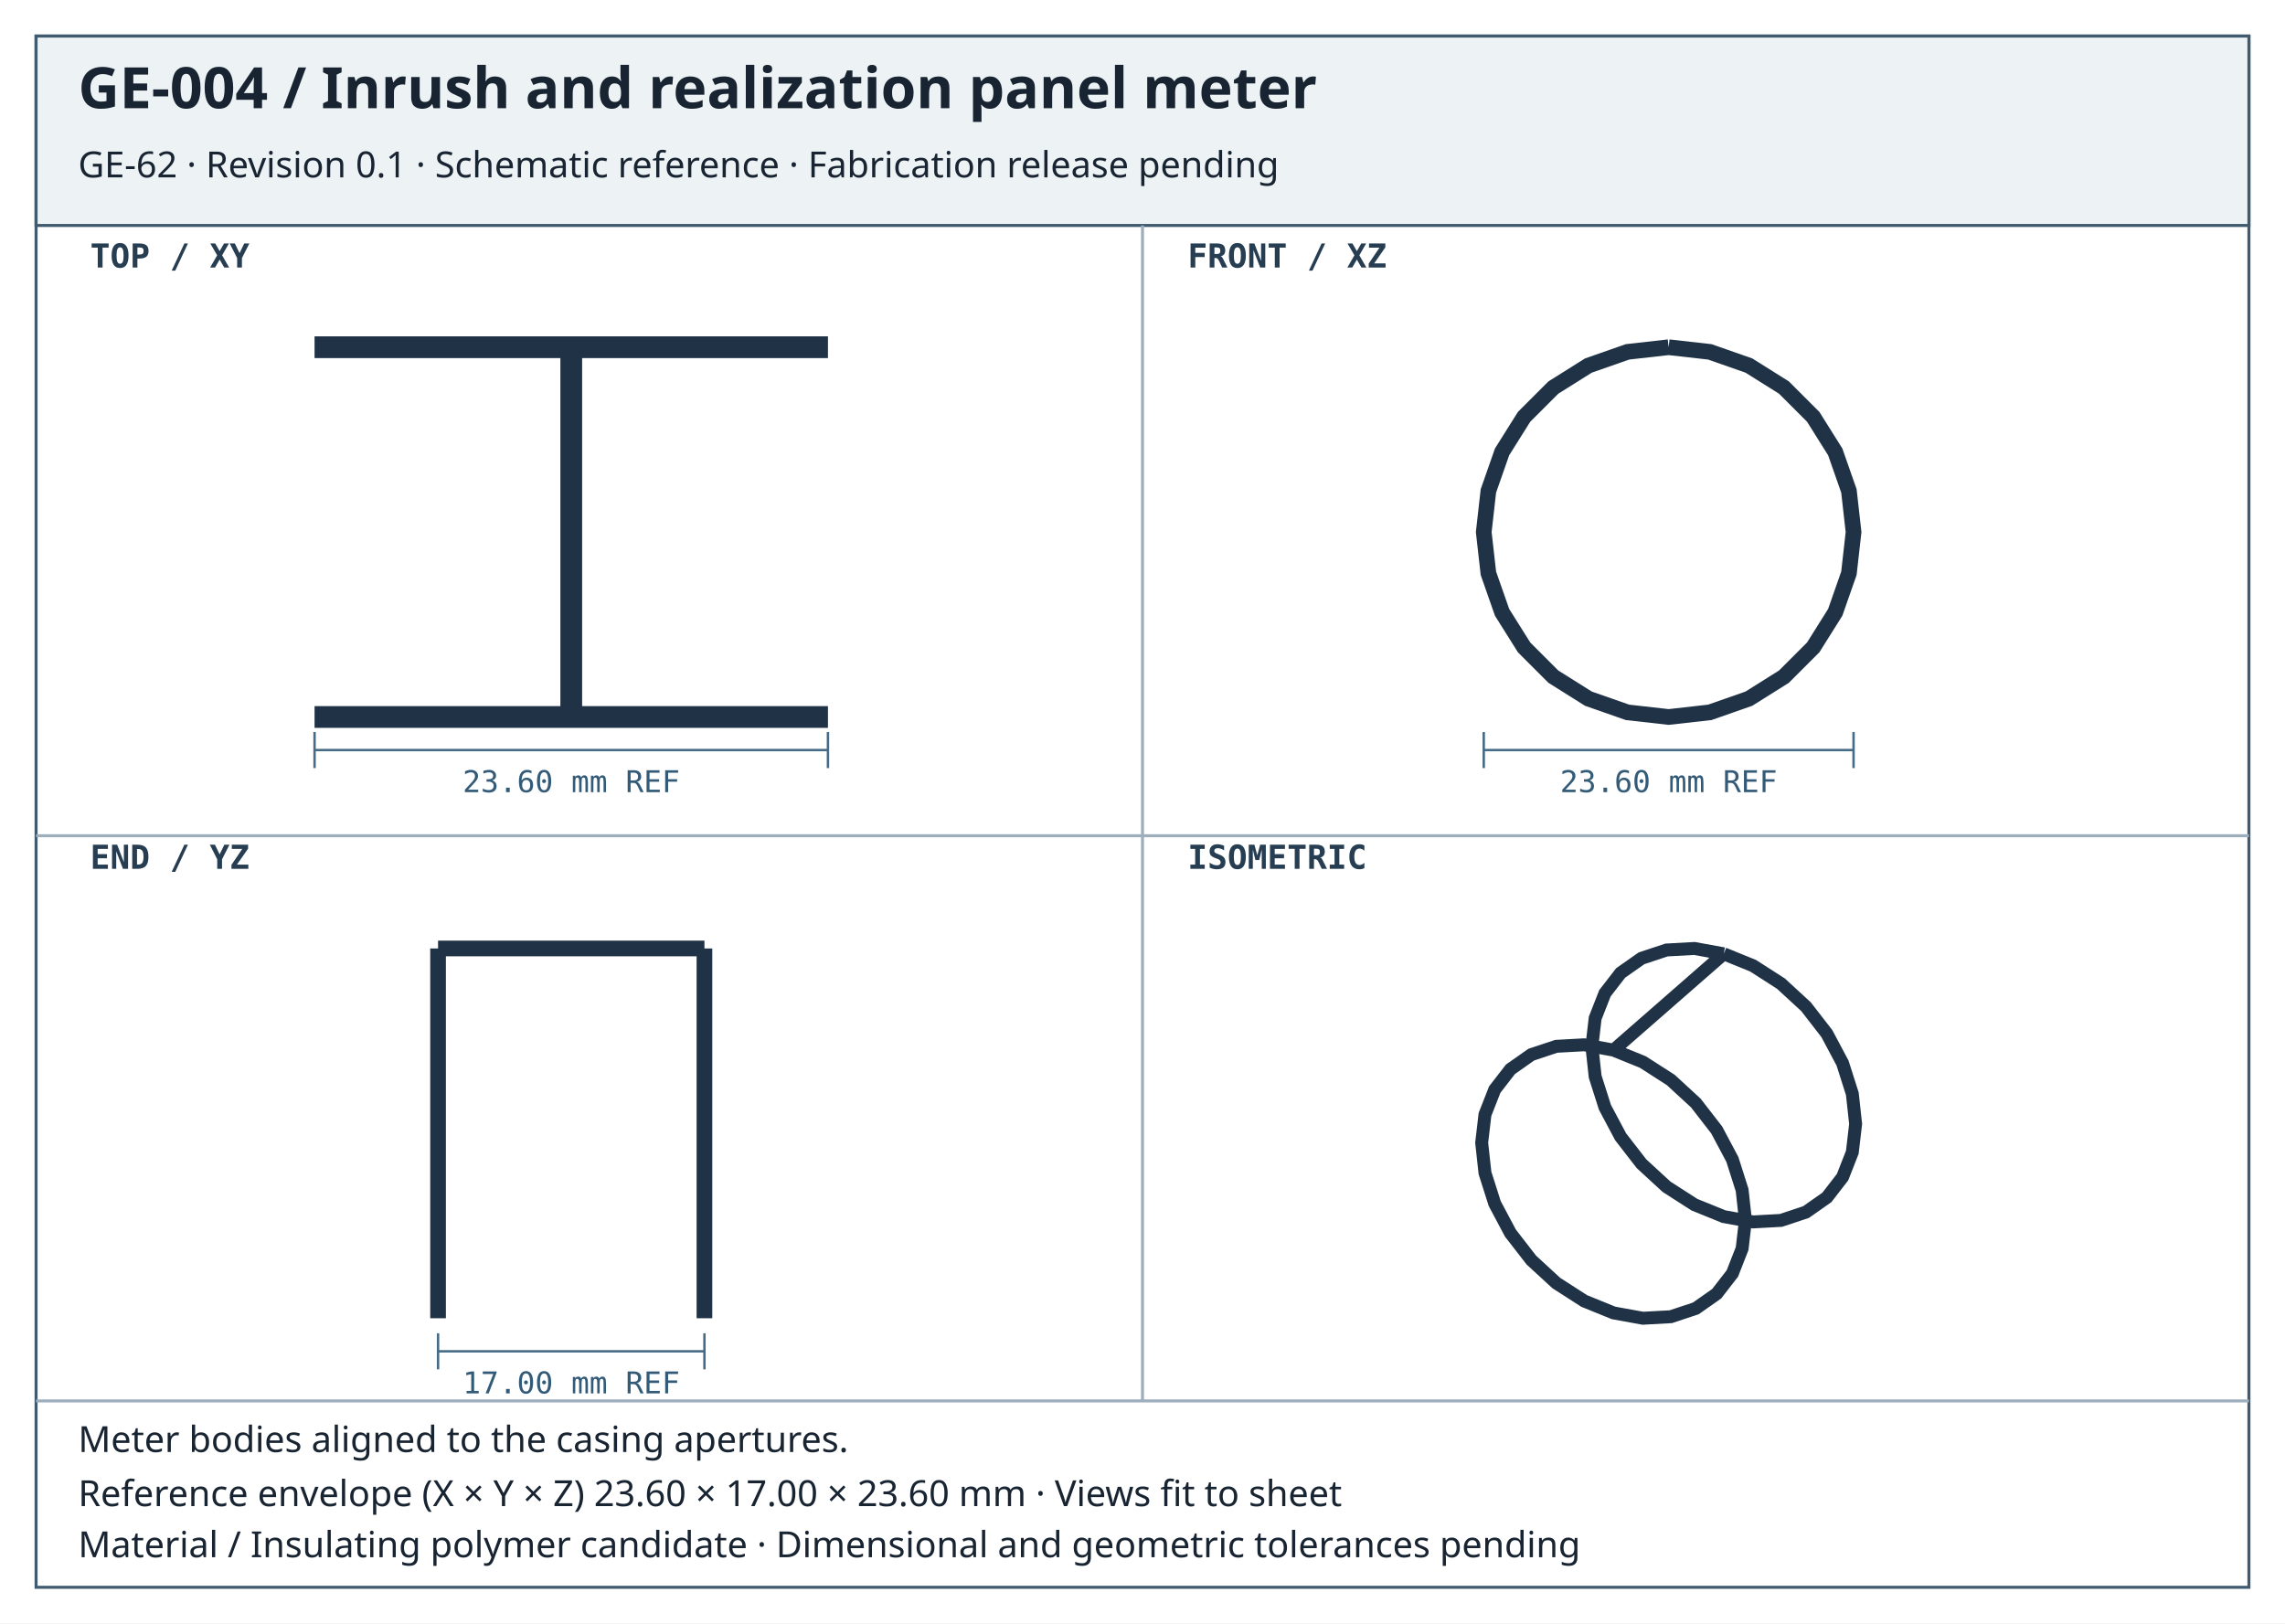
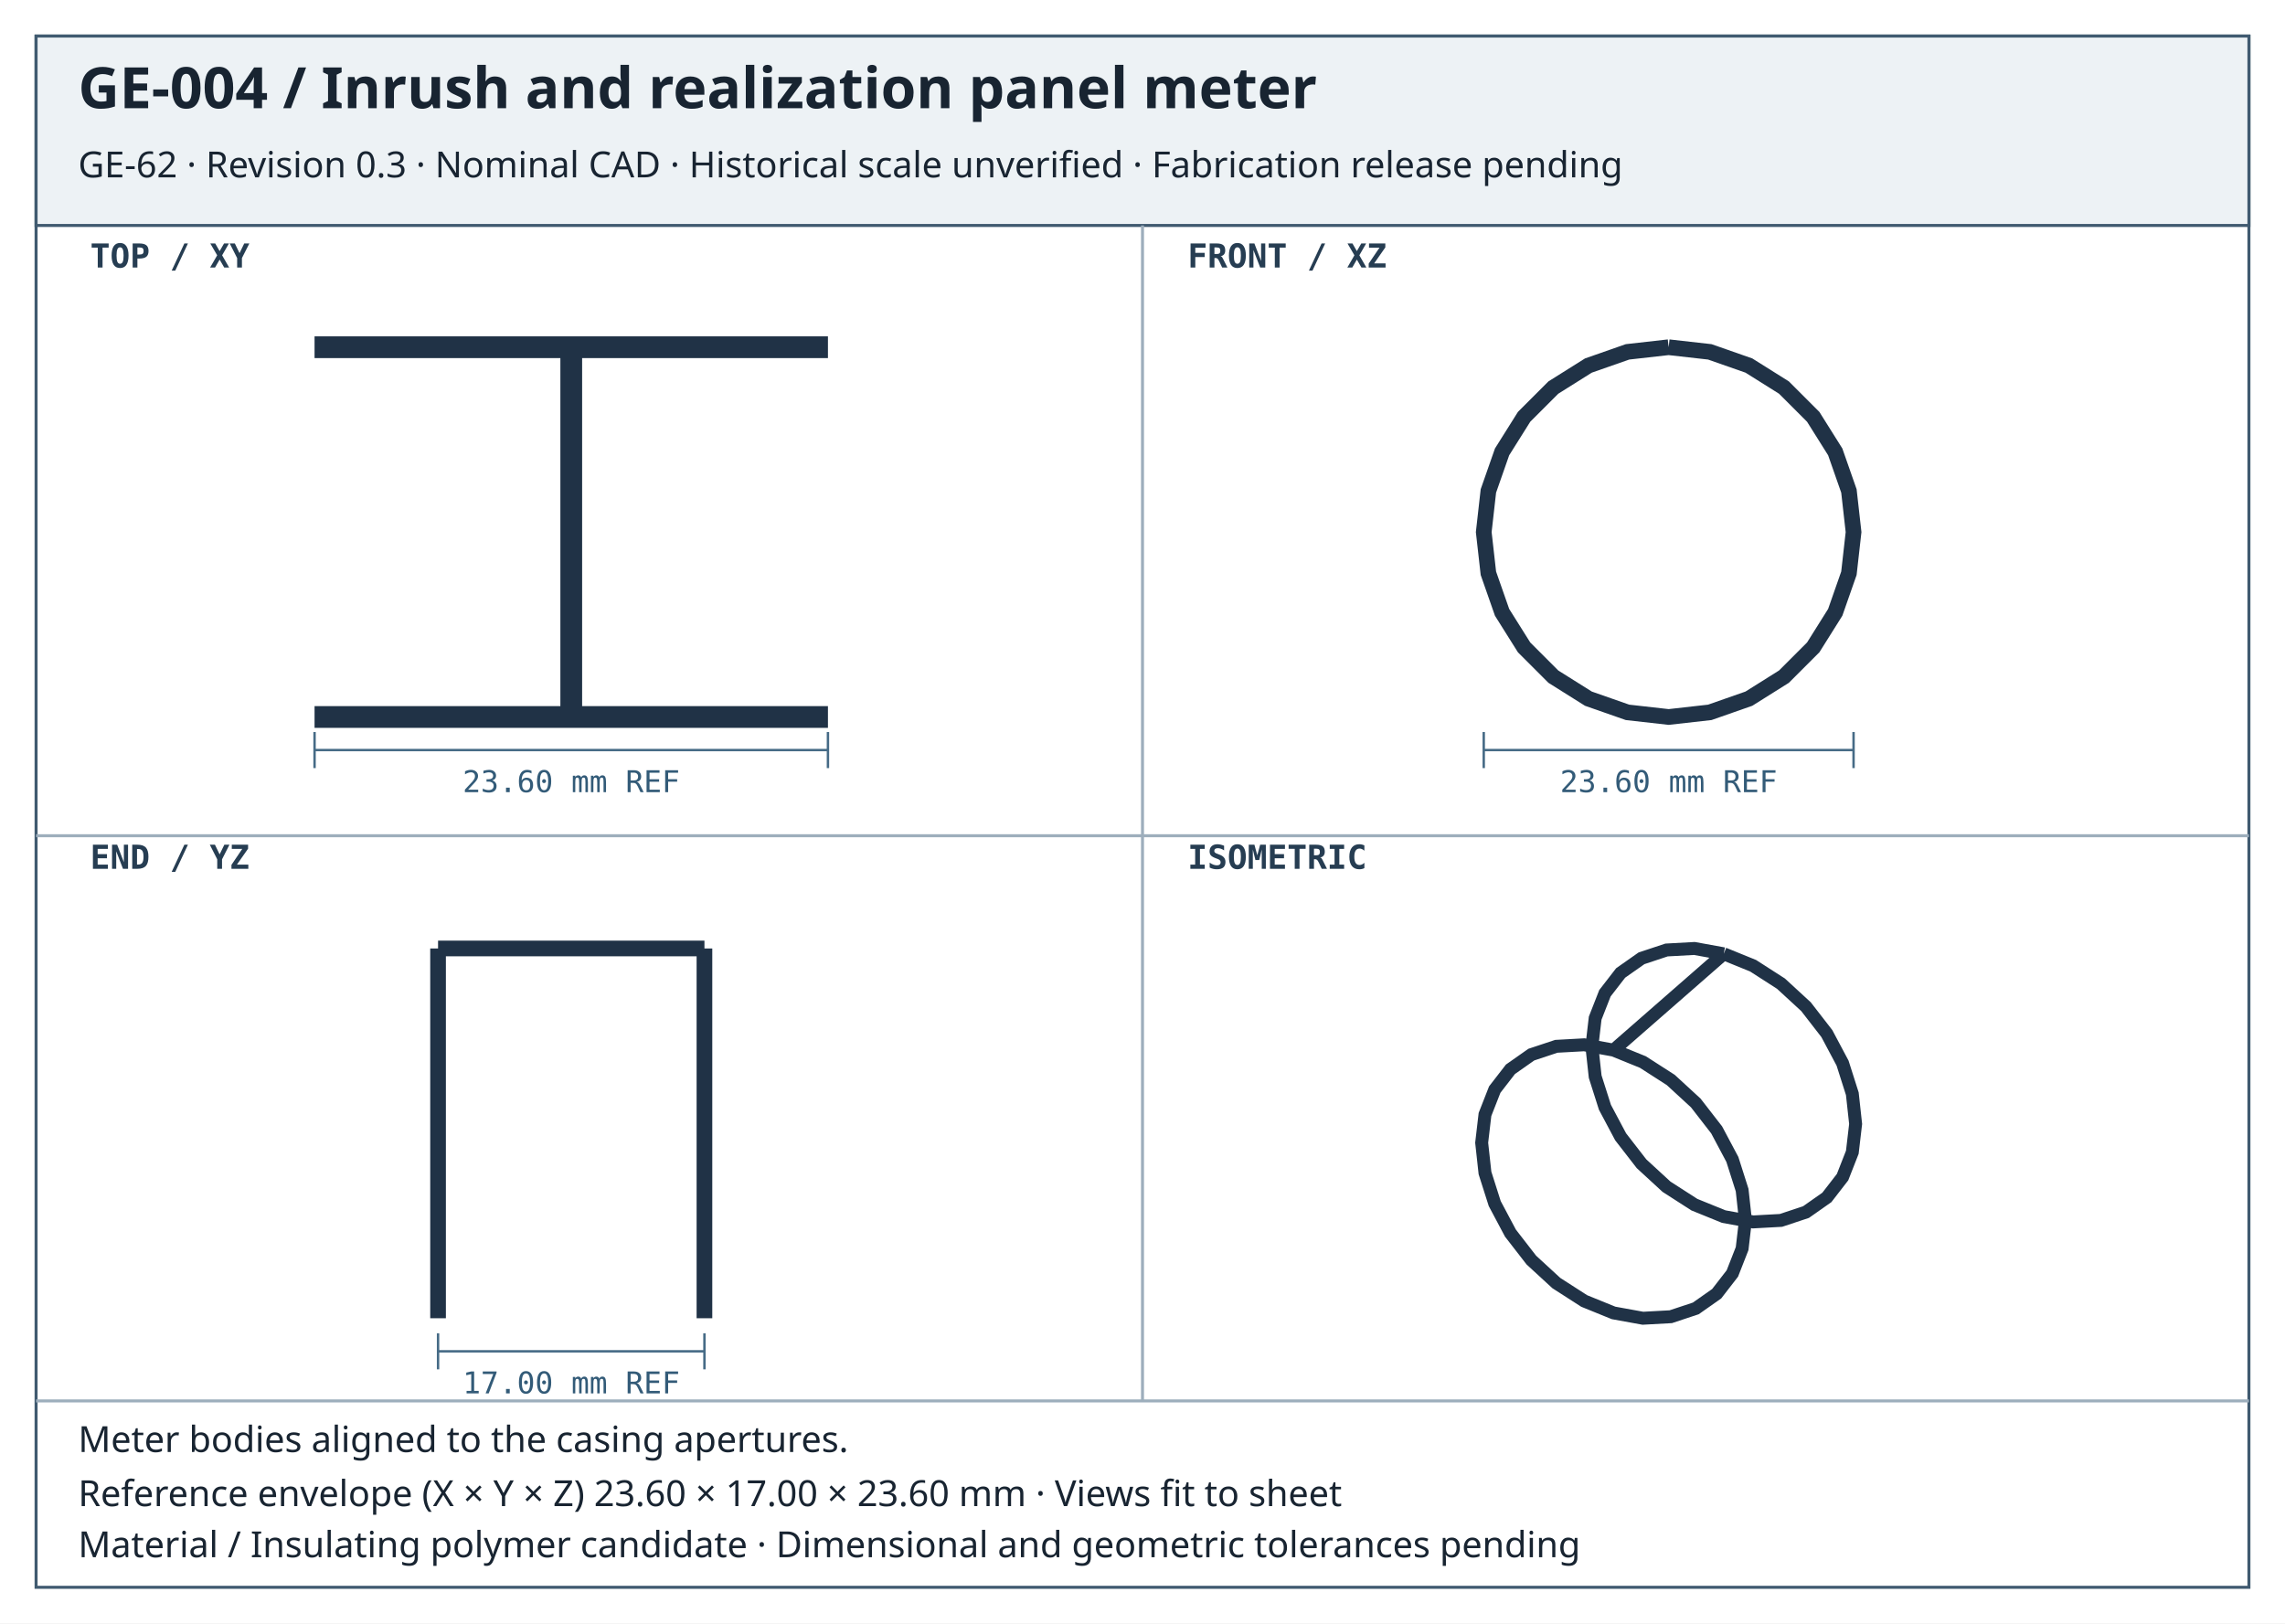
<svg xmlns="http://www.w3.org/2000/svg" viewBox="0 0 760 540">
  <style>
text{fill:#182431;font:12px sans-serif}.label{font:700 11px monospace;fill:#263d52}.value{font:10px monospace;fill:#335b78}.dim{stroke:#466b86;stroke-width:0.8;fill:none}g :is(path,circle,ellipse,line,polyline,polygon){vector-effect:non-scaling-stroke;stroke-width:.65px}
</style>
  <rect width="760" height="540" fill="white" />
  <rect x="12" y="12" width="736" height="516" fill="none" stroke="#405a70" />
  <rect x="12" y="12" width="736" height="63" fill="#edf2f5" stroke="#405a70" />
  <text x="26" y="36" style="font-size:19px;font-weight:bold">GE-004 / Inrush and realization panel meter</text>
-   <text x="26" y="59">GE-62 · Revision 0.1 · Schematic reference · Fabrication release pending</text>
+   <text x="26" y="59">GE-62 · Revision 0.3 · Nominal CAD · Historical scale unverified · Fabrication release pending</text>
  <path d="M380 75V466 M12 278H748 M12 466H748" fill="none" stroke="#9daebc" />
  <text class="label" x="30" y="89">TOP / XY</text>
  <g transform="translate(190.0 177.0) scale(7.235294)">
    <path d="M0.000 -8.500 L2.626 -8.500 L5.120 -8.500 L7.357 -8.500 L9.226 -8.500 L10.631 -8.500 L11.504 -8.500 L11.800 -8.500 L11.504 -8.500 L10.631 -8.500 L9.226 -8.500 L7.357 -8.500 L5.120 -8.500 L2.626 -8.500 L0.000 -8.500 L-2.626 -8.500 L-5.120 -8.500 L-7.357 -8.500 L-9.226 -8.500 L-10.631 -8.500 L-11.504 -8.500 L-11.800 -8.500 L-11.504 -8.500 L-10.631 -8.500 L-9.226 -8.500 L-7.357 -8.500 L-5.120 -8.500 L-2.626 -8.500 L-0.000 -8.500 M-0.000 8.500 L-0.000 -8.500 M0.000 8.500 L2.626 8.500 L5.120 8.500 L7.357 8.500 L9.226 8.500 L10.631 8.500 L11.504 8.500 L11.800 8.500 L11.504 8.500 L10.631 8.500 L9.226 8.500 L7.357 8.500 L5.120 8.500 L2.626 8.500 L0.000 8.500 L-2.626 8.500 L-5.120 8.500 L-7.357 8.500 L-9.226 8.500 L-10.631 8.500 L-11.504 8.500 L-11.800 8.500 L-11.504 8.500 L-10.631 8.500 L-9.226 8.500 L-7.357 8.500 L-5.120 8.500 L-2.626 8.500 L-0.000 8.500" stroke="#203246" fill="none" />
  </g>
  <path class="dim" d="M104.624 243.5v12 M275.376 243.5v12 M104.624 249.5H275.376" />
  <text text-anchor="middle" class="value" x="190" y="263.5">23.60 mm REF</text>
  <text class="label" x="395" y="89">FRONT / XZ</text>
  <g transform="translate(555.0 177.0) scale(5.211864)">
    <path d="M0.000 -11.800 L2.626 -11.504 L5.120 -10.631 L7.357 -9.226 L9.226 -7.357 L10.631 -5.120 L11.504 -2.626 L11.800 -0.000 L11.504 2.626 L10.631 5.120 L9.226 7.357 L7.357 9.226 L5.120 10.631 L2.626 11.504 L0.000 11.800 L-2.626 11.504 L-5.120 10.631 L-7.357 9.226 L-9.226 7.357 L-10.631 5.120 L-11.504 2.626 L-11.800 0.000 L-11.504 -2.626 L-10.631 -5.120 L-9.226 -7.357 L-7.357 -9.226 L-5.120 -10.631 L-2.626 -11.504 L-0.000 -11.800 M-0.000 -11.800 L-0.000 -11.800 M0.000 -11.800 L2.626 -11.504 L5.120 -10.631 L7.357 -9.226 L9.226 -7.357 L10.631 -5.120 L11.504 -2.626 L11.800 -0.000 L11.504 2.626 L10.631 5.120 L9.226 7.357 L7.357 9.226 L5.120 10.631 L2.626 11.504 L0.000 11.800 L-2.626 11.504 L-5.120 10.631 L-7.357 9.226 L-9.226 7.357 L-10.631 5.120 L-11.504 2.626 L-11.800 0.000 L-11.504 -2.626 L-10.631 -5.120 L-9.226 -7.357 L-7.357 -9.226 L-5.120 -10.631 L-2.626 -11.504 L-0.000 -11.800" stroke="#203246" fill="none" />
  </g>
  <path class="dim" d="M493.5 243.5v12 M616.5 243.5v12 M493.5 249.5H616.5" />
  <text text-anchor="middle" class="value" x="555" y="263.5">23.60 mm REF</text>
  <text class="label" x="30" y="289">END / YZ</text>
  <g transform="translate(190.0 377.0) scale(5.211864)">
    <path d="M8.500 -11.800 L8.500 -11.504 L8.500 -10.631 L8.500 -9.226 L8.500 -7.357 L8.500 -5.120 L8.500 -2.626 L8.500 -0.000 L8.500 2.626 L8.500 5.120 L8.500 7.357 L8.500 9.226 L8.500 10.631 L8.500 11.504 L8.500 11.800 L8.500 11.504 L8.500 10.631 L8.500 9.226 L8.500 7.357 L8.500 5.120 L8.500 2.626 L8.500 0.000 L8.500 -2.626 L8.500 -5.120 L8.500 -7.357 L8.500 -9.226 L8.500 -10.631 L8.500 -11.504 L8.500 -11.800 M-8.500 -11.800 L8.500 -11.800 M-8.500 -11.800 L-8.500 -11.504 L-8.500 -10.631 L-8.500 -9.226 L-8.500 -7.357 L-8.500 -5.120 L-8.500 -2.626 L-8.500 -0.000 L-8.500 2.626 L-8.500 5.120 L-8.500 7.357 L-8.500 9.226 L-8.500 10.631 L-8.500 11.504 L-8.500 11.800 L-8.500 11.504 L-8.500 10.631 L-8.500 9.226 L-8.500 7.357 L-8.500 5.120 L-8.500 2.626 L-8.500 0.000 L-8.500 -2.626 L-8.500 -5.120 L-8.500 -7.357 L-8.500 -9.226 L-8.500 -10.631 L-8.500 -11.504 L-8.500 -11.800" stroke="#203246" fill="none" />
  </g>
  <path class="dim" d="M145.699 443.5v12 M234.301 443.5v12 M145.699 449.5H234.301" />
  <text text-anchor="middle" class="value" x="190" y="463.5">17.00 mm REF</text>
  <text class="label" x="395" y="289">ISOMETRIC</text>
  <g transform="translate(555.0 377.0) scale(4.29717)">
    <path d="M4.265 -13.899 L6.536 -12.976 L8.693 -11.589 L10.629 -9.808 L12.245 -7.723 L13.461 -5.437 L14.216 -3.065 L14.472 -0.726 L14.216 1.462 L13.461 3.389 L12.245 4.960 L10.629 6.095 L8.693 6.738 L6.536 6.856 L4.265 6.443 L1.993 5.520 L-0.164 4.133 L-2.100 2.352 L-3.716 0.267 L-4.932 -2.019 L-5.687 -4.391 L-5.943 -6.730 L-5.687 -8.918 L-4.932 -10.845 L-3.716 -12.416 L-2.100 -13.551 L-0.164 -14.194 L1.993 -14.312 L4.265 -13.899 M-4.265 -6.443 L4.265 -13.899 M-4.265 -6.443 L-1.993 -5.520 L0.164 -4.133 L2.100 -2.352 L3.716 -0.267 L4.932 2.019 L5.687 4.391 L5.943 6.730 L5.687 8.918 L4.932 10.845 L3.716 12.416 L2.100 13.551 L0.164 14.194 L-1.993 14.312 L-4.265 13.899 L-6.536 12.976 L-8.693 11.589 L-10.629 9.808 L-12.245 7.723 L-13.461 5.437 L-14.216 3.065 L-14.472 0.726 L-14.216 -1.462 L-13.461 -3.389 L-12.245 -4.960 L-10.629 -6.095 L-8.693 -6.738 L-6.536 -6.856 L-4.265 -6.443" stroke="#203246" fill="none" />
  </g>
  <text x="26" y="483">Meter bodies aligned to the casing apertures.</text>
  <text x="26" y="501">Reference envelope (X × Y × Z) 23.60 × 17.00 × 23.60 mm · Views fit to sheet</text>
  <text x="26" y="518">Material / Insulating polymer candidate · Dimensional and geometric tolerances pending</text>
</svg>
